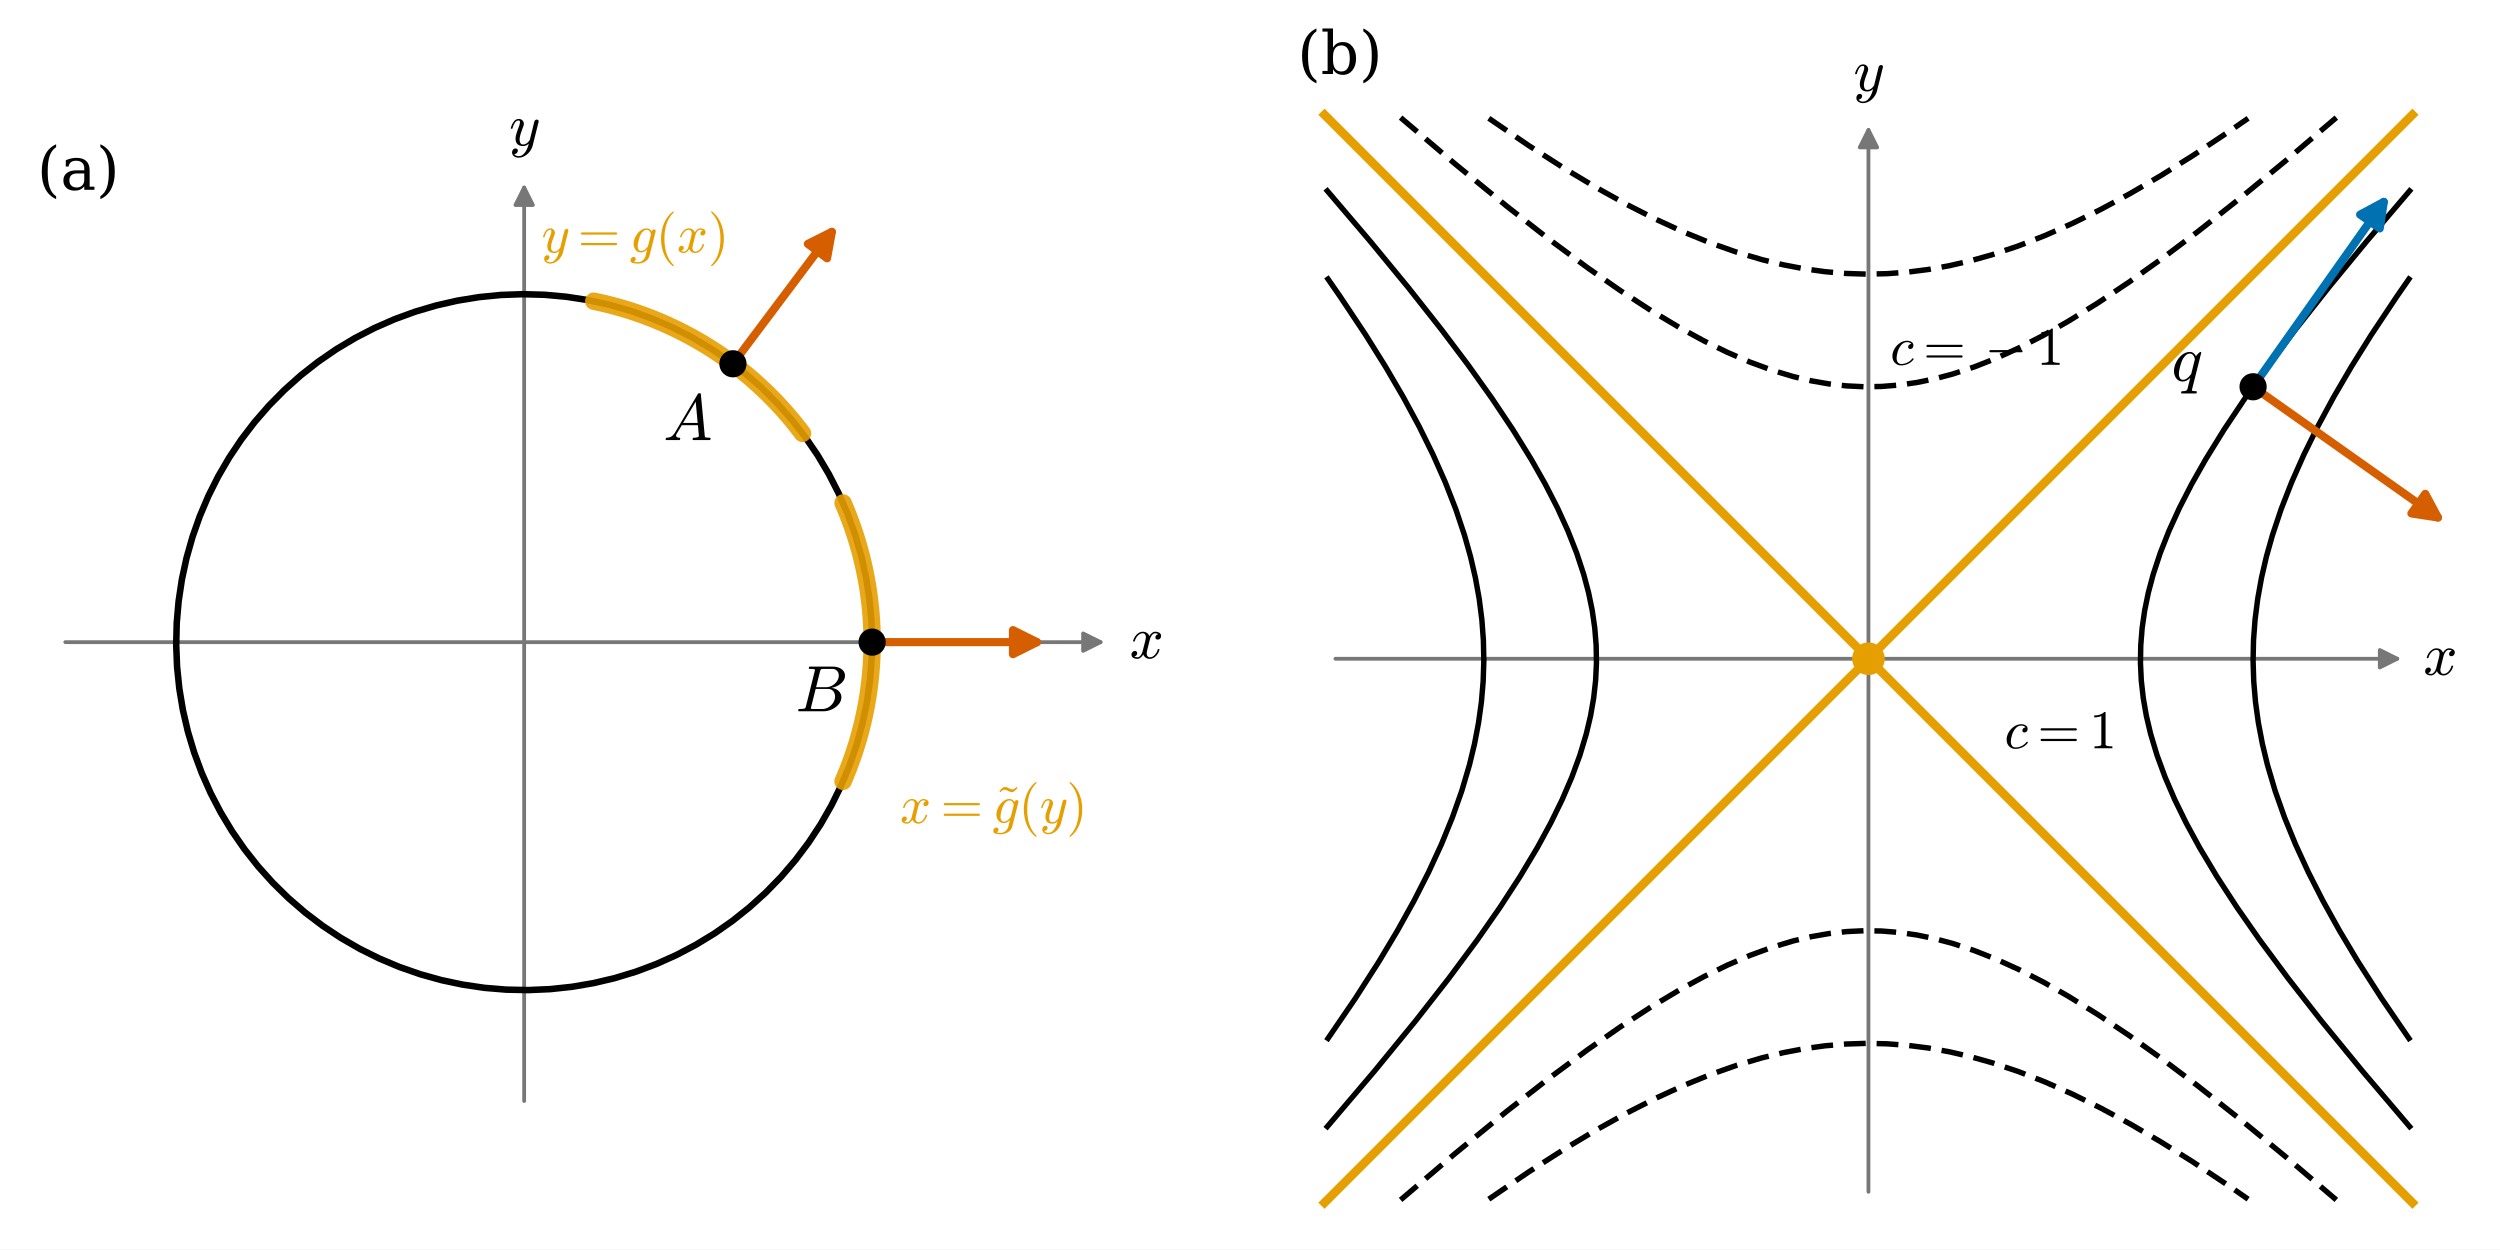
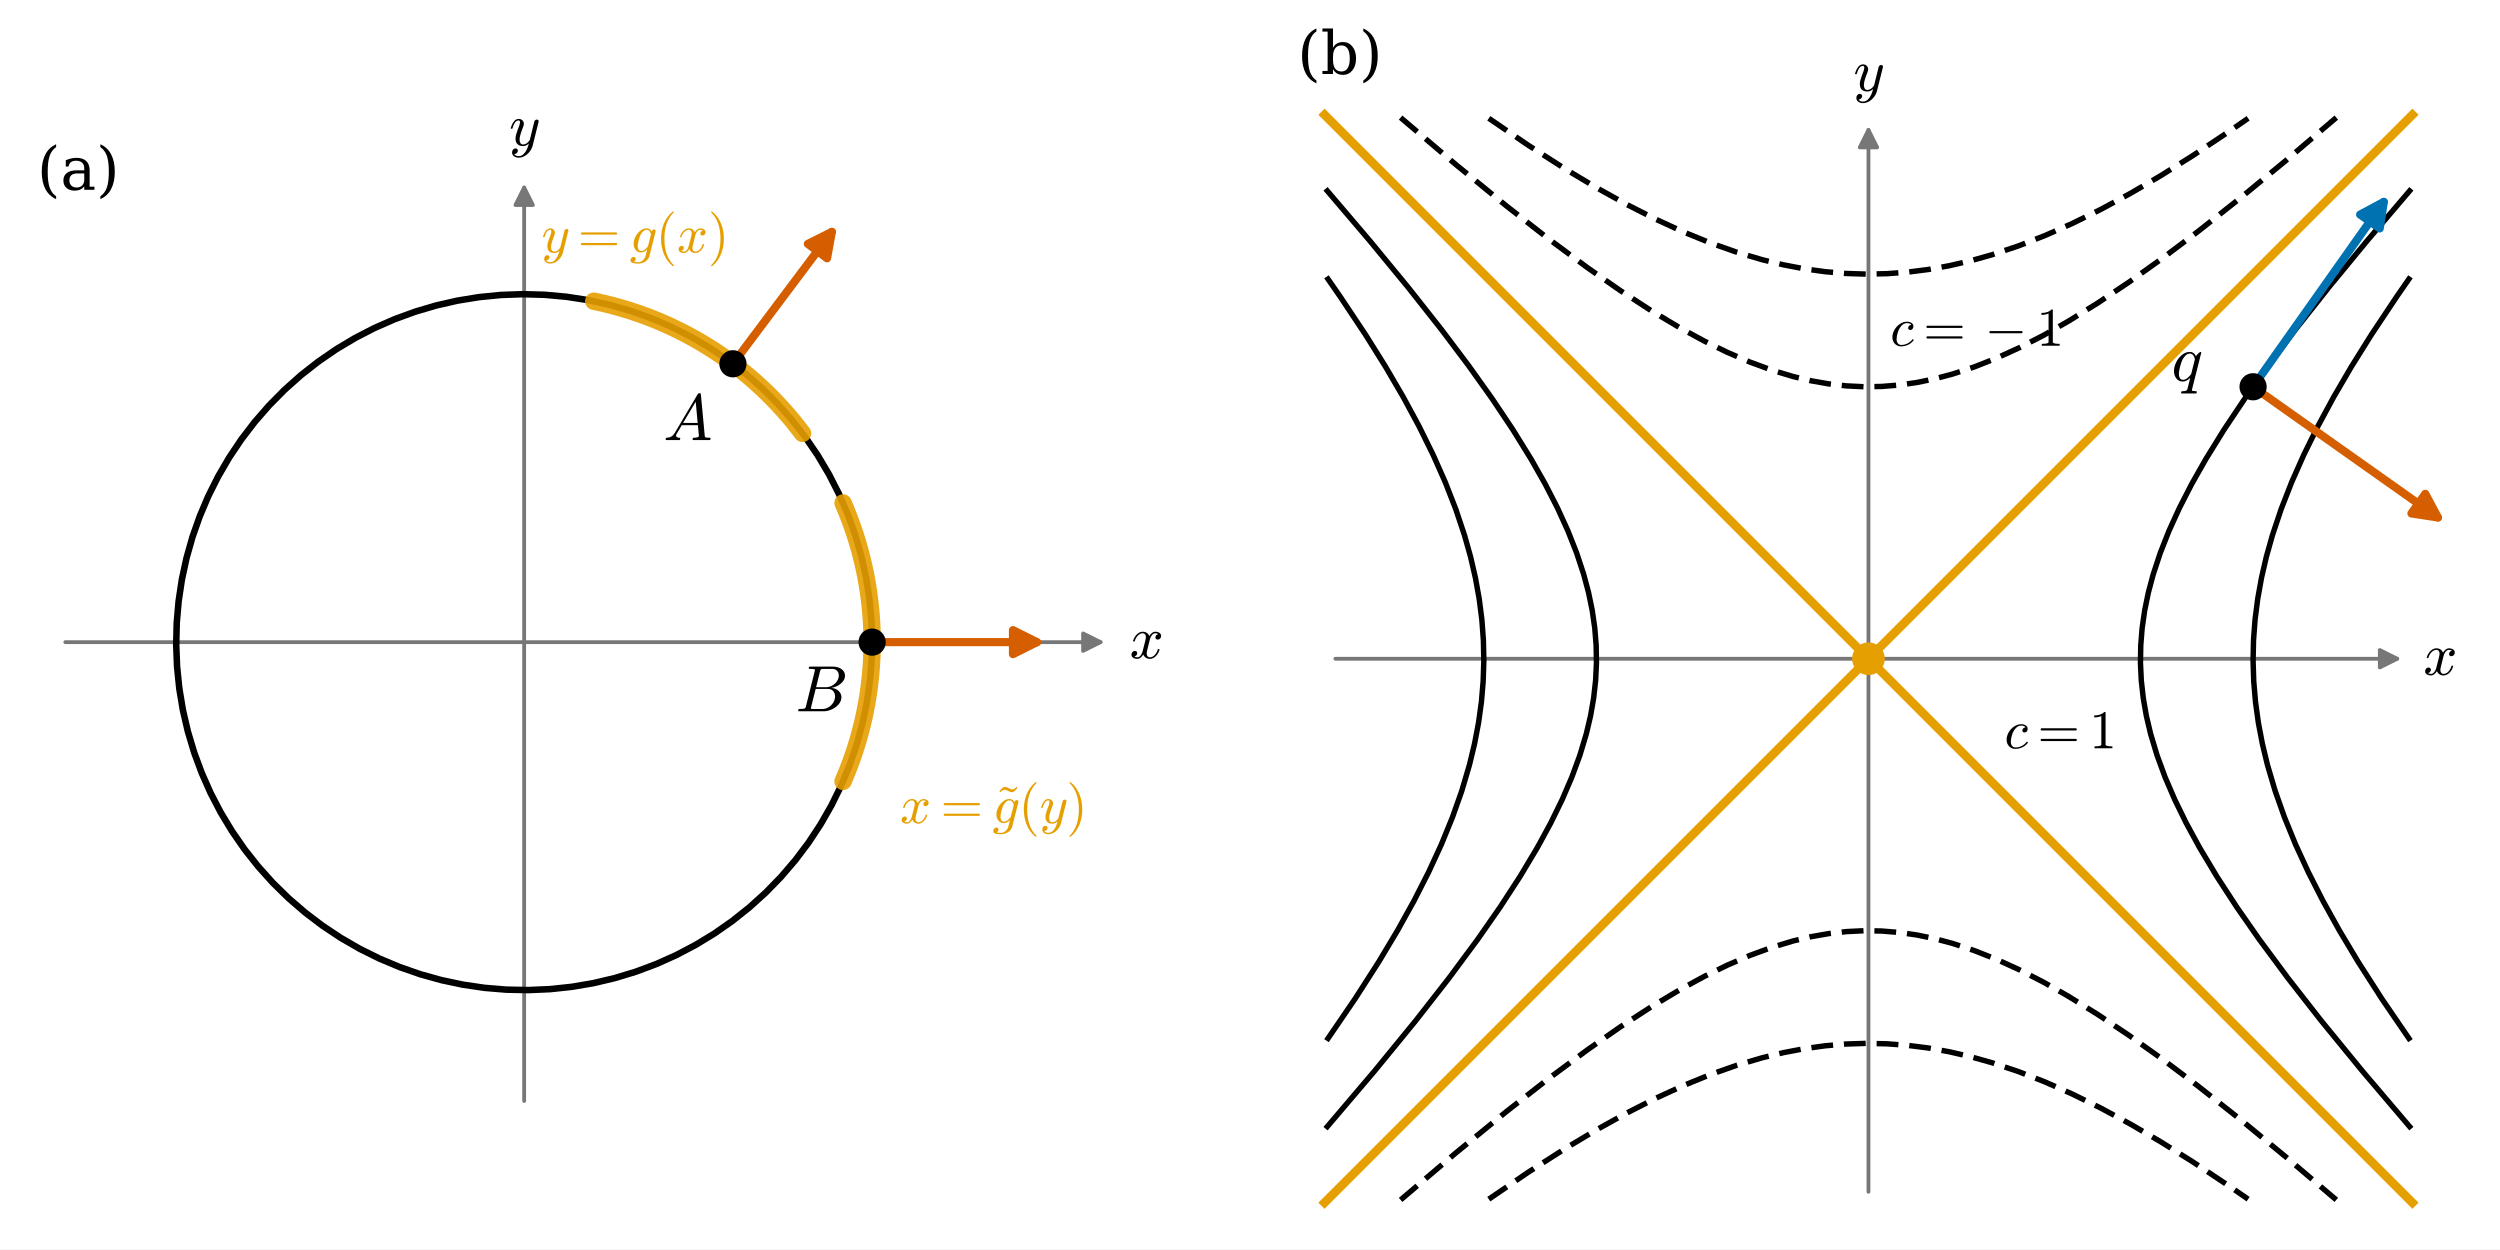
<svg xmlns="http://www.w3.org/2000/svg" xmlns:xlink="http://www.w3.org/1999/xlink" width="458.784pt" height="229.299pt" viewBox="0 0 458.784 229.299" version="1.1">
  <defs>
    <style type="text/css">*{stroke-linejoin: round; stroke-linecap: butt}</style>
  </defs>
  <g id="figure_1">
    <g id="patch_1">
      <path d="M 0 229.299  L 458.784 229.299  L 458.784 0  L 0 0  z " style="fill: #ffffff" />
    </g>
    <g id="axes_1">
      <g id="patch_2">
        <path d="M 11.986 117.842  Q 107.366 117.842 201.964 117.842  " style="fill: none; stroke: #777777; stroke-width: 0.7; stroke-linecap: round" />
        <path d="M 198.764 116.242  L 201.964 117.842  L 198.764 119.442  z " style="fill: #777777; stroke: #777777; stroke-width: 0.7; stroke-linecap: round" />
      </g>
      <g id="patch_3">
        <path d="M 96.19 202.045  Q 96.19 117.841 96.19 34.42  " style="fill: none; stroke: #777777; stroke-width: 0.7; stroke-linecap: round" />
        <path d="M 94.59 37.62  L 96.19 34.42  L 97.79 37.62  z " style="fill: #777777; stroke: #777777; stroke-width: 0.7; stroke-linecap: round" />
      </g>
      <g id="line2d_1">
        <path d="M 160.045 117.842  L 159.919 113.823  L 159.539 109.819  L 158.909 105.847  L 158.029 101.923  L 156.904 98.062  L 155.539 94.279  L 153.938 90.59  L 152.108 87.009  L 150.056 83.55  L 147.791 80.228  L 145.321 77.054  L 142.656 74.042  L 139.807 71.204  L 136.784 68.551  L 133.601 66.094  L 130.269 63.841  L 126.803 61.803  L 123.214 59.987  L 119.519 58.401  L 115.731 57.05  L 111.866 55.941  L 107.938 55.077  L 103.964 54.462  L 99.959 54.098  L 95.939 53.987  L 91.92 54.13  L 87.918 54.525  L 83.948 55.171  L 80.028 56.066  L 76.171 57.206  L 72.394 58.586  L 68.711 60.202  L 65.137 62.046  L 61.687 64.111  L 58.373 66.39  L 55.209 68.872  L 52.208 71.549  L 49.381 74.41  L 46.74 77.442  L 44.295 80.635  L 42.056 83.976  L 40.031 87.45  L 38.229 91.046  L 36.658 94.747  L 35.322 98.541  L 34.228 102.41  L 33.379 106.341  L 32.78 110.318  L 32.432 114.324  L 32.337 118.345  L 32.495 122.363  L 32.906 126.364  L 33.568 130.33  L 34.478 134.248  L 35.633 138.1  L 37.029 141.871  L 38.658 145.548  L 40.517 149.114  L 42.596 152.557  L 44.887 155.862  L 47.382 159.016  L 50.071 162.006  L 52.942 164.822  L 55.985 167.451  L 59.188 169.884  L 62.537 172.11  L 66.02 174.12  L 69.622 175.908  L 73.33 177.465  L 77.128 178.786  L 81.002 179.865  L 84.937 180.698  L 88.916 181.282  L 92.923 181.614  L 96.944 181.693  L 100.962 181.519  L 104.961 181.092  L 108.925 180.415  L 112.838 179.489  L 116.686 178.319  L 120.452 176.909  L 124.122 175.264  L 127.681 173.392  L 131.116 171.3  L 134.411 168.995  L 137.555 166.488  L 140.536 163.787  L 143.34 160.905  L 145.957 157.851  L 148.377 154.639  L 150.59 151.281  L 152.587 147.791  L 154.36 144.181  L 155.903 140.467  L 157.208 136.664  L 158.272 132.785  L 159.09 128.848  L 159.658 124.867  L 159.974 120.858  L 160.045 117.842  L 160.045 117.842  " clip-path="url(#p0000000000)" style="fill: none; stroke: #000000; stroke-width: 1.2; stroke-linecap: square" />
      </g>
      <g id="text_1">
        <g transform="translate(207.2981 120.8774) scale(0.11 -0.11)">
          <defs>
            <path id="Cmmi10-78" d="M 500 184  Q 613 97 819 97  Q 1019 97 1172 289  Q 1325 481 1381 709  L 1672 1844  Q 1741 2153 1741 2266  Q 1741 2425 1652 2544  Q 1563 2663 1403 2663  Q 1200 2663 1022 2536  Q 844 2409 722 2214  Q 600 2019 550 1819  Q 538 1778 500 1778  L 422 1778  Q 372 1778 372 1838  L 372 1856  Q 434 2094 584 2320  Q 734 2547 951 2687  Q 1169 2828 1416 2828  Q 1650 2828 1839 2703  Q 2028 2578 2106 2363  Q 2216 2559 2386 2693  Q 2556 2828 2759 2828  Q 2897 2828 3040 2779  Q 3184 2731 3275 2631  Q 3366 2531 3366 2381  Q 3366 2219 3261 2101  Q 3156 1984 2994 1984  Q 2891 1984 2822 2050  Q 2753 2116 2753 2216  Q 2753 2350 2845 2451  Q 2938 2553 3066 2572  Q 2950 2663 2747 2663  Q 2541 2663 2389 2472  Q 2238 2281 2175 2047  L 1894 916  Q 1825 659 1825 494  Q 1825 331 1917 214  Q 2009 97 2163 97  Q 2463 97 2698 361  Q 2934 625 3009 941  Q 3022 978 3059 978  L 3138 978  Q 3163 978 3178 961  Q 3194 944 3194 922  Q 3194 916 3188 903  Q 3097 522 2806 225  Q 2516 -72 2150 -72  Q 1916 -72 1727 54  Q 1538 181 1459 397  Q 1359 209 1182 68  Q 1006 -72 806 -72  Q 669 -72 523 -23  Q 378 25 287 125  Q 197 225 197 378  Q 197 528 301 651  Q 406 775 563 775  Q 669 775 741 711  Q 813 647 813 544  Q 813 409 723 309  Q 634 209 500 184  z " transform="scale(0.015625)" />
          </defs>
          <use xlink:href="#Cmmi10-78" transform="translate(0 0.8125)" />
        </g>
      </g>
      <g id="text_2">
        <g transform="translate(93.44004 26.77336) scale(0.11 -0.11)">
          <defs>
            <path id="Cmmi10-79" d="M 538 -916  Q 672 -1147 1006 -1147  Q 1309 -1147 1531 -934  Q 1753 -722 1889 -420  Q 2025 -119 2100 197  Q 1816 -72 1484 -72  Q 1231 -72 1053 15  Q 875 103 776 276  Q 678 450 678 697  Q 678 906 734 1126  Q 791 1347 892 1617  Q 994 1888 1069 2088  Q 1153 2322 1153 2472  Q 1153 2663 1013 2663  Q 759 2663 595 2402  Q 431 2141 353 1819  Q 341 1778 300 1778  L 225 1778  Q 172 1778 172 1838  L 172 1856  Q 275 2238 487 2533  Q 700 2828 1025 2828  Q 1253 2828 1411 2678  Q 1569 2528 1569 2297  Q 1569 2178 1516 2047  Q 1488 1969 1388 1706  Q 1288 1444 1234 1272  Q 1181 1100 1147 934  Q 1113 769 1113 603  Q 1113 391 1203 244  Q 1294 97 1491 97  Q 1888 97 2203 581  L 2688 2553  Q 2709 2638 2787 2698  Q 2866 2759 2956 2759  Q 3034 2759 3092 2709  Q 3150 2659 3150 2578  Q 3150 2541 3144 2528  L 2509 -19  Q 2425 -347 2200 -647  Q 1975 -947 1658 -1130  Q 1341 -1313 997 -1313  Q 831 -1313 668 -1248  Q 506 -1184 406 -1056  Q 306 -928 306 -756  Q 306 -581 409 -453  Q 513 -325 684 -325  Q 788 -325 858 -389  Q 928 -453 928 -556  Q 928 -703 818 -812  Q 709 -922 563 -922  Q 556 -919 550 -917  Q 544 -916 538 -916  z " transform="scale(0.015625)" />
          </defs>
          <use xlink:href="#Cmmi10-79" transform="translate(0 0.8125)" />
        </g>
      </g>
      <g id="line2d_2">
        <path d="M 108.961 55.277  L 109.348 55.357  L 109.735 55.44  L 110.122 55.525  L 110.509 55.613  L 110.896 55.703  L 111.283 55.796  L 111.67 55.892  L 112.057 55.99  L 112.444 56.09  L 112.831 56.193  L 113.218 56.299  L 113.605 56.408  L 113.992 56.519  L 114.379 56.632  L 114.766 56.749  L 115.153 56.868  L 115.54 56.989  L 115.927 57.114  L 116.314 57.241  L 116.701 57.371  L 117.088 57.503  L 117.475 57.639  L 117.862 57.777  L 118.249 57.918  L 118.636 58.062  L 119.023 58.209  L 119.41 58.358  L 119.797 58.511  L 120.184 58.666  L 120.571 58.825  L 120.958 58.986  L 121.345 59.15  L 121.732 59.318  L 122.119 59.488  L 122.506 59.662  L 122.893 59.838  L 123.28 60.018  L 123.667 60.201  L 124.054 60.387  L 124.441 60.576  L 124.828 60.769  L 125.215 60.965  L 125.602 61.164  L 125.989 61.366  L 126.376 61.572  L 126.763 61.782  L 127.15 61.994  L 127.537 62.211  L 127.924 62.431  L 128.311 62.654  L 128.698 62.881  L 129.085 63.112  L 129.472 63.346  L 129.859 63.585  L 130.246 63.827  L 130.633 64.073  L 131.02 64.322  L 131.407 64.576  L 131.794 64.834  L 132.181 65.096  L 132.568 65.362  L 132.955 65.633  L 133.342 65.907  L 133.729 66.186  L 134.116 66.47  L 134.503 66.758  L 134.89 67.05  L 135.277 67.348  L 135.664 67.65  L 136.051 67.956  L 136.438 68.268  L 136.825 68.585  L 137.212 68.907  L 137.599 69.234  L 137.986 69.566  L 138.373 69.904  L 138.76 70.247  L 139.147 70.596  L 139.534 70.951  L 139.921 71.312  L 140.308 71.679  L 140.695 72.051  L 141.082 72.431  L 141.469 72.817  L 141.856 73.209  L 142.243 73.609  L 142.63 74.015  L 143.017 74.429  L 143.404 74.85  L 143.791 75.279  L 144.178 75.716  L 144.565 76.161  L 144.952 76.614  L 145.339 77.076  L 145.726 77.547  L 146.113 78.028  L 146.5 78.518  L 146.887 79.018  L 147.274 79.529  " clip-path="url(#p0000000000)" style="fill: none; stroke: #e69f00; stroke-opacity: 0.9; stroke-width: 3.2; stroke-linecap: round" />
      </g>
      <g id="line2d_3">
        <path d="M 154.714 143.384  L 154.937 142.868  L 155.154 142.352  L 155.366 141.836  L 155.572 141.32  L 155.774 140.804  L 155.97 140.288  L 156.161 139.772  L 156.348 139.256  L 156.529 138.74  L 156.705 138.224  L 156.876 137.708  L 157.043 137.192  L 157.205 136.676  L 157.361 136.16  L 157.514 135.644  L 157.661 135.128  L 157.804 134.612  L 157.942 134.096  L 158.075 133.58  L 158.204 133.064  L 158.329 132.548  L 158.449 132.032  L 158.564 131.516  L 158.675 131  L 158.781 130.484  L 158.883 129.968  L 158.981 129.452  L 159.074 128.936  L 159.163 128.42  L 159.248 127.904  L 159.328 127.388  L 159.404 126.872  L 159.475 126.356  L 159.542 125.84  L 159.605 125.324  L 159.664 124.808  L 159.719 124.292  L 159.769 123.776  L 159.815 123.26  L 159.857 122.744  L 159.894 122.228  L 159.928 121.712  L 159.957 121.196  L 159.982 120.68  L 160.003 120.164  L 160.02 119.648  L 160.032 119.132  L 160.041 118.616  L 160.045 118.1  L 160.045 117.584  L 160.041 117.068  L 160.032 116.552  L 160.02 116.036  L 160.003 115.52  L 159.982 115.004  L 159.957 114.488  L 159.928 113.972  L 159.894 113.456  L 159.857 112.94  L 159.815 112.424  L 159.769 111.908  L 159.719 111.392  L 159.664 110.876  L 159.605 110.36  L 159.542 109.844  L 159.475 109.328  L 159.404 108.812  L 159.328 108.296  L 159.248 107.78  L 159.163 107.264  L 159.074 106.748  L 158.981 106.232  L 158.883 105.716  L 158.781 105.2  L 158.675 104.684  L 158.564 104.168  L 158.449 103.652  L 158.329 103.136  L 158.204 102.62  L 158.075 102.104  L 157.942 101.588  L 157.804 101.072  L 157.661 100.556  L 157.514 100.04  L 157.361 99.524  L 157.205 99.008  L 157.043 98.492  L 156.876 97.976  L 156.705 97.46  L 156.529 96.944  L 156.348 96.428  L 156.161 95.912  L 155.97 95.396  L 155.774 94.88  L 155.572 94.364  L 155.366 93.848  L 155.154 93.332  L 154.937 92.816  L 154.714 92.3  " clip-path="url(#p0000000000)" style="fill: none; stroke: #e69f00; stroke-opacity: 0.9; stroke-width: 3.2; stroke-linecap: round" />
      </g>
      <g id="text_3">
        <g transform="translate(121.7321 80.80608) scale(0.12 -0.12)">
          <defs>
            <path id="Cmmi10-41" d="M 288 0  Q 225 0 225 84  Q 250 225 306 225  Q 566 225 755 328  Q 944 431 1081 647  Q 1094 659 1094 659  L 3378 4513  Q 3428 4581 3500 4581  L 3584 4581  Q 3603 4581 3622 4573  Q 3641 4566 3655 4548  Q 3669 4531 3669 4513  L 4056 378  Q 4056 350 4084 294  Q 4147 225 4563 225  Q 4628 225 4628 141  Q 4606 56 4592 28  Q 4578 0 4519 0  L 2919 0  Q 2859 0 2859 84  Q 2894 225 2944 225  Q 3450 225 3481 397  L 3384 1453  L 1806 1453  L 1294 594  Q 1247 525 1247 434  Q 1247 322 1355 273  Q 1463 225 1594 225  Q 1656 225 1656 141  Q 1634 50 1621 25  Q 1609 0 1550 0  L 288 0  z M 1931 1678  L 3359 1678  L 3169 3750  L 1931 1678  z " transform="scale(0.015625)" />
          </defs>
          <use xlink:href="#Cmmi10-41" transform="translate(0 0.421875)" />
        </g>
      </g>
      <g id="text_4">
        <g transform="translate(145.9971 130.6131) scale(0.12 -0.12)">
          <defs>
            <path id="Cmmi10-42" d="M 319 0  Q 256 0 256 84  Q 259 100 268 137  Q 278 175 293 200  Q 309 225 341 225  Q 522 225 656 234  Q 791 244 884 269  Q 959 297 1006 441  L 1881 3956  Q 1894 4019 1894 4044  Q 1894 4113 1819 4122  Q 1697 4147 1356 4147  Q 1294 4147 1294 4231  Q 1297 4247 1306 4286  Q 1316 4325 1333 4348  Q 1350 4372 1375 4372  L 3669 4372  Q 3878 4372 4083 4320  Q 4288 4269 4461 4156  Q 4634 4044 4736 3876  Q 4838 3709 4838 3488  Q 4838 3247 4714 3040  Q 4591 2834 4395 2681  Q 4200 2528 3973 2429  Q 3747 2331 3500 2284  Q 3675 2284 3854 2215  Q 4034 2147 4175 2028  Q 4316 1909 4402 1743  Q 4488 1578 4488 1388  Q 4488 1003 4219 684  Q 3950 366 3542 183  Q 3134 0 2753 0  L 319 0  z M 1497 275  Q 1497 225 1716 225  L 2631 225  Q 2944 225 3231 398  Q 3519 572 3692 859  Q 3866 1147 3866 1459  Q 3866 1650 3786 1820  Q 3706 1991 3556 2089  Q 3406 2188 3213 2188  L 1966 2188  L 1522 416  Q 1497 328 1497 275  z M 2009 2356  L 2981 2356  Q 3288 2356 3577 2512  Q 3866 2669 4048 2937  Q 4231 3206 4231 3506  Q 4231 3784 4057 3965  Q 3884 4147 3609 4147  L 2731 4147  Q 2559 4147 2500 4115  Q 2441 4084 2400 3928  L 2009 2356  z " transform="scale(0.015625)" />
          </defs>
          <use xlink:href="#Cmmi10-42" transform="translate(0 0.6875)" />
        </g>
      </g>
      <g id="text_5">
        <g style="fill: #e69f00" transform="translate(99.38281 46.32427) scale(0.1 -0.1)">
          <defs>
            <path id="Cmr10-3d" d="M 481 850  Q 428 850 393 890  Q 359 931 359 978  Q 359 1031 393 1068  Q 428 1106 481 1106  L 4500 1106  Q 4547 1106 4581 1068  Q 4616 1031 4616 978  Q 4616 931 4581 890  Q 4547 850 4500 850  L 481 850  z M 481 2094  Q 428 2094 393 2131  Q 359 2169 359 2222  Q 359 2269 393 2309  Q 428 2350 481 2350  L 4500 2350  Q 4547 2350 4581 2309  Q 4616 2269 4616 2222  Q 4616 2169 4581 2131  Q 4547 2094 4500 2094  L 481 2094  z " transform="scale(0.015625)" />
            <path id="Cmmi10-67" d="M 91 -916  Q 91 -759 198 -642  Q 306 -525 459 -525  Q 563 -525 633 -589  Q 703 -653 703 -756  Q 703 -872 637 -964  Q 572 -1056 469 -1094  Q 641 -1147 1006 -1147  Q 1300 -1147 1544 -920  Q 1788 -694 1863 -397  L 2047 353  Q 1700 0 1325 0  Q 1050 0 854 140  Q 659 281 556 515  Q 453 750 453 1013  Q 453 1306 573 1628  Q 694 1950 911 2225  Q 1128 2500 1409 2664  Q 1691 2828 2003 2828  Q 2191 2828 2341 2725  Q 2491 2622 2578 2450  Q 2641 2700 2853 2700  Q 2934 2700 2990 2651  Q 3047 2603 3047 2522  Q 3047 2503 3045 2493  Q 3044 2484 3041 2472  L 2309 -434  Q 2259 -634 2125 -800  Q 1991 -966 1809 -1077  Q 1628 -1188 1412 -1250  Q 1197 -1313 997 -1313  Q 631 -1313 361 -1242  Q 91 -1172 91 -916  z M 1338 166  Q 1747 166 2144 728  L 2497 2125  Q 2453 2347 2322 2505  Q 2191 2663 1991 2663  Q 1778 2663 1589 2489  Q 1400 2316 1275 2075  Q 1156 1844 1045 1411  Q 934 978 934 728  Q 934 509 1034 337  Q 1134 166 1338 166  z " transform="scale(0.015625)" />
            <path id="Cmr10-28" d="M 1984 -1588  Q 1628 -1306 1370 -942  Q 1113 -578 948 -165  Q 784 247 703 697  Q 622 1147 622 1600  Q 622 2059 703 2509  Q 784 2959 951 3375  Q 1119 3791 1378 4153  Q 1638 4516 1984 4788  Q 1984 4800 2016 4800  L 2075 4800  Q 2094 4800 2109 4783  Q 2125 4766 2125 4744  Q 2125 4716 2113 4703  Q 1800 4397 1592 4047  Q 1384 3697 1257 3301  Q 1131 2906 1075 2482  Q 1019 2059 1019 1600  Q 1019 -434 2106 -1491  Q 2125 -1509 2125 -1544  Q 2125 -1559 2108 -1579  Q 2091 -1600 2075 -1600  L 2016 -1600  Q 1984 -1600 1984 -1588  z " transform="scale(0.015625)" />
            <path id="Cmr10-29" d="M 416 -1600  Q 359 -1600 359 -1544  Q 359 -1516 372 -1503  Q 1466 -434 1466 1600  Q 1466 3634 384 4691  Q 359 4706 359 4744  Q 359 4766 376 4783  Q 394 4800 416 4800  L 475 4800  Q 494 4800 506 4788  Q 966 4425 1272 3906  Q 1578 3388 1720 2800  Q 1863 2213 1863 1600  Q 1863 1147 1786 708  Q 1709 269 1542 -157  Q 1375 -584 1119 -945  Q 863 -1306 506 -1588  Q 494 -1600 475 -1600  L 416 -1600  z " transform="scale(0.015625)" />
          </defs>
          <use xlink:href="#Cmmi10-79" />
          <use xlink:href="#Cmr10-3d" transform="translate(66.58203 0)" />
          <use xlink:href="#Cmmi10-67" transform="translate(161.8262 0)" />
          <use xlink:href="#Cmr10-28" transform="translate(209.5312 0)" />
          <use xlink:href="#Cmmi10-78" transform="translate(248.3496 0)" />
          <use xlink:href="#Cmr10-29" transform="translate(305.4297 0)" />
        </g>
      </g>
      <g id="text_6">
        <g style="fill: #e69f00" transform="translate(165.1537 151.0468) scale(0.1 -0.1)">
          <defs>
            <path id="Cmr10-7e" d="M 531 3769  L 716 3988  Q 966 4275 1216 4275  Q 1338 4275 1483 4203  Q 1628 4131 1773 4059  Q 1919 3988 2041 3988  Q 2297 3988 2534 4275  L 2663 4166  L 2478 3950  Q 2225 3659 1978 3659  Q 1856 3659 1711 3732  Q 1566 3806 1420 3878  Q 1275 3950 1153 3950  Q 897 3950 659 3659  L 531 3769  z " transform="scale(0.015625)" />
          </defs>
          <use xlink:href="#Cmmi10-78" />
          <use xlink:href="#Cmr10-3d" transform="translate(74.63867 0)" />
          <use xlink:href="#Cmr10-7e" transform="translate(174.1328 -0.484375)" />
          <use xlink:href="#Cmmi10-67" transform="translate(169.8828 0)" />
          <use xlink:href="#Cmr10-28" transform="translate(217.5879 0)" />
          <use xlink:href="#Cmmi10-79" transform="translate(256.4062 0)" />
          <use xlink:href="#Cmr10-29" transform="translate(305.4297 0)" />
        </g>
      </g>
      <g id="text_7">
        <g transform="translate(6.79276 34.83033) scale(0.11 -0.11)">
          <defs>
            <path id="DejaVuSerif-28" d="M 2041 -997  Q 1281 -656 893 83  Q 506 822 506 1931  Q 506 3044 893 3783  Q 1281 4522 2041 4863  L 2041 4556  Q 1559 4225 1350 3623  Q 1141 3022 1141 1931  Q 1141 844 1350 242  Q 1559 -359 2041 -691  L 2041 -997  z " transform="scale(0.015625)" />
            <path id="DejaVuSerif-61" d="M 2547 1044  L 2547 1747  L 1806 1747  Q 1378 1747 1168 1562  Q 959 1378 959 997  Q 959 650 1171 447  Q 1384 244 1747 244  Q 2106 244 2326 466  Q 2547 688 2547 1044  z M 3122 2075  L 3122 331  L 3634 331  L 3634 0  L 2547 0  L 2547 359  Q 2356 128 2106 18  Q 1856 -91 1522 -91  Q 969 -91 644 203  Q 319 497 319 997  Q 319 1513 691 1797  Q 1063 2081 1741 2081  L 2547 2081  L 2547 2309  Q 2547 2688 2317 2895  Q 2088 3103 1672 3103  Q 1328 3103 1125 2947  Q 922 2791 872 2484  L 575 2484  L 575 3156  Q 875 3284 1158 3348  Q 1441 3413 1709 3413  Q 2400 3413 2761 3070  Q 3122 2728 3122 2075  z " transform="scale(0.015625)" />
            <path id="DejaVuSerif-29" d="M 453 -997  L 453 -691  Q 934 -359 1145 242  Q 1356 844 1356 1931  Q 1356 3022 1145 3623  Q 934 4225 453 4556  L 453 4863  Q 1216 4522 1603 3783  Q 1991 3044 1991 1931  Q 1991 822 1603 83  Q 1216 -656 453 -997  z " transform="scale(0.015625)" />
          </defs>
          <use xlink:href="#DejaVuSerif-28" />
          <use xlink:href="#DejaVuSerif-61" x="39.014" />
          <use xlink:href="#DejaVuSerif-29" x="98.633" />
        </g>
      </g>
      <g id="patch_4">
        <path d="M 134.503 66.758  Q 144.081 53.987 152.653 42.557  " style="fill: none; stroke: #d55e00; stroke-width: 1.5; stroke-linecap: round" />
        <path d="M 148.253 44.757  L 152.653 42.557  L 151.773 47.397  z " style="fill: #d55e00; stroke: #d55e00; stroke-width: 1.5; stroke-linecap: round" />
      </g>
      <g id="patch_5">
        <path d="M 160.045 117.842  Q 176.009 117.842 190.296 117.842  " style="fill: none; stroke: #d55e00; stroke-width: 1.5; stroke-linecap: round" />
        <path d="M 185.896 115.642  L 190.296 117.842  L 185.896 120.042  z " style="fill: #d55e00; stroke: #d55e00; stroke-width: 1.5; stroke-linecap: round" />
      </g>
      <g id="line2d_4">
        <defs>
          <path id="m0000000001" d="M 0 2  C 0.53 2 1.039 1.789 1.414 1.414  C 1.789 1.039 2 0.53 2 0  C 2 -0.53 1.789 -1.039 1.414 -1.414  C 1.039 -1.789 0.53 -2 0 -2  C -0.53 -2 -1.039 -1.789 -1.414 -1.414  C -1.789 -1.039 -2 -0.53 -2 0  C -2 0.53 -1.789 1.039 -1.414 1.414  C -1.039 1.789 -0.53 2 0 2  z " style="stroke: #000000" />
        </defs>
        <g clip-path="url(#p0000000000)">
          <use xlink:href="#m0000000001" x="134.503" y="66.758" style="stroke: #000000" />
        </g>
      </g>
      <g id="line2d_5">
        <g clip-path="url(#p0000000000)">
          <use xlink:href="#m0000000001" x="160.045" y="117.842" style="stroke: #000000" />
        </g>
      </g>
    </g>
    <g id="axes_2">
      <g id="patch_6">
        <path d="M 245.069 120.888  Q 342.888 120.888 439.925 120.888  " style="fill: none; stroke: #777777; stroke-width: 0.7; stroke-linecap: round" />
        <path d="M 436.725 119.288  L 439.925 120.888  L 436.725 122.488  z " style="fill: #777777; stroke: #777777; stroke-width: 0.7; stroke-linecap: round" />
      </g>
      <g id="patch_7">
        <path d="M 342.887 218.706  Q 342.887 120.887 342.887 23.85  " style="fill: none; stroke: #777777; stroke-width: 0.7; stroke-linecap: round" />
        <path d="M 341.287 27.05  L 342.887 23.85  L 344.487 27.05  z " style="fill: #777777; stroke: #777777; stroke-width: 0.7; stroke-linecap: round" />
      </g>
      <g id="line2d_6">
        <path d="M 273.212 21.709  L 280.454 26.655  L 287.345 31.072  L 293.002 34.456  L 298.453 37.483  L 303.721 40.166  L 308.827 42.517  L 313.793 44.544  L 318.638 46.256  L 323.384 47.66  L 327.277 48.599  L 331.124 49.332  L 334.938 49.859  L 338.73 50.183  L 342.509 50.304  L 346.288 50.223  L 350.076 49.94  L 353.884 49.453  L 357.724 48.762  L 361.607 47.865  L 365.543 46.758  L 370.354 45.149  L 375.277 43.228  L 380.334 40.986  L 385.546 38.415  L 390.933 35.504  L 396.519 32.241  L 402.326 28.611  L 409.412 23.895  L 412.561 21.709  L 412.561 21.709  " clip-path="url(#p0000000002)" style="fill: none; stroke-dasharray: 4,2; stroke-dashoffset: 0; stroke: #000000" />
      </g>
      <g id="line2d_7">
        <path d="M 273.212 220.067  L 280.454 215.121  L 287.345 210.704  L 293.002 207.32  L 298.453 204.293  L 303.721 201.61  L 308.827 199.259  L 313.793 197.232  L 318.638 195.52  L 323.384 194.116  L 327.277 193.177  L 331.124 192.445  L 334.938 191.917  L 338.73 191.594  L 342.509 191.472  L 346.288 191.553  L 350.076 191.836  L 353.884 192.323  L 357.724 193.014  L 361.607 193.912  L 365.543 195.018  L 370.354 196.627  L 375.277 198.548  L 380.334 200.79  L 385.546 203.361  L 390.933 206.272  L 396.519 209.536  L 402.326 213.165  L 409.412 217.881  L 412.561 220.067  L 412.561 220.067  " clip-path="url(#p0000000002)" style="fill: none; stroke-dasharray: 4,2; stroke-dashoffset: 0; stroke: #000000" />
      </g>
      <g id="line2d_8">
        <path d="M 257.03 21.579  L 267.187 30.215  L 276.475 37.813  L 284.181 43.834  L 291.342 49.14  L 297.304 53.295  L 302.931 56.955  L 308.265 60.145  L 312.723 62.571  L 317.011 64.669  L 321.154 66.452  L 325.175 67.929  L 329.096 69.108  L 332.395 69.887  L 335.651 70.456  L 338.876 70.817  L 342.086 70.972  L 345.292 70.92  L 348.507 70.663  L 351.746 70.198  L 355.022 69.524  L 358.347 68.639  L 362.309 67.332  L 366.379 65.726  L 370.582 63.809  L 374.94 61.572  L 379.477 59.002  L 384.917 55.639  L 390.664 51.796  L 396.762 47.447  L 403.255 42.56  L 411.092 36.372  L 419.562 29.4  L 428.744 21.579  L 428.744 21.579  " clip-path="url(#p0000000002)" style="fill: none; stroke-dasharray: 4,2; stroke-dashoffset: 0; stroke: #000000" />
      </g>
      <g id="line2d_9">
        <path d="M 257.03 220.198  L 267.187 211.561  L 276.475 203.963  L 284.181 197.942  L 291.342 192.637  L 297.304 188.481  L 302.931 184.821  L 308.265 181.631  L 312.723 179.205  L 317.011 177.107  L 321.154 175.324  L 325.175 173.848  L 329.096 172.668  L 332.395 171.889  L 335.651 171.32  L 338.876 170.959  L 342.086 170.804  L 345.292 170.856  L 348.507 171.113  L 351.746 171.578  L 355.022 172.252  L 358.347 173.138  L 362.309 174.444  L 366.379 176.05  L 370.582 177.967  L 374.94 180.204  L 379.477 182.774  L 384.917 186.138  L 390.664 189.98  L 396.762 194.329  L 403.255 199.217  L 411.092 205.404  L 419.562 212.376  L 428.744 220.198  L 428.744 220.198  " clip-path="url(#p0000000002)" style="fill: none; stroke-dasharray: 4,2; stroke-dashoffset: 0; stroke: #000000" />
      </g>
      <g id="line2d_10">
        <path d="M 442.196 206.745  L 433.559 196.588  L 425.962 187.3  L 419.941 179.594  L 414.635 172.433  L 410.48 166.471  L 406.82 160.844  L 403.63 155.51  L 401.204 151.052  L 399.106 146.764  L 397.323 142.621  L 395.846 138.6  L 394.667 134.679  L 393.888 131.38  L 393.319 128.124  L 392.958 124.899  L 392.803 121.689  L 392.855 118.483  L 393.112 115.268  L 393.577 112.029  L 394.251 108.753  L 395.136 105.428  L 396.442 101.466  L 398.049 97.396  L 399.966 93.193  L 402.203 88.835  L 404.773 84.298  L 408.136 78.858  L 411.979 73.111  L 416.328 67.013  L 421.215 60.52  L 427.403 52.683  L 434.375 44.213  L 442.196 35.031  L 442.196 35.031  " clip-path="url(#p0000000002)" style="fill: none; stroke: #000000; stroke-linecap: square" />
      </g>
      <g id="line2d_11">
        <path d="M 243.577 206.745  L 252.214 196.588  L 259.812 187.3  L 265.833 179.594  L 271.138 172.433  L 275.294 166.471  L 278.954 160.844  L 282.144 155.51  L 284.57 151.052  L 286.668 146.764  L 288.451 142.621  L 289.927 138.6  L 291.107 134.679  L 291.886 131.38  L 292.455 128.124  L 292.816 124.899  L 292.971 121.689  L 292.919 118.483  L 292.662 115.268  L 292.197 112.029  L 291.523 108.753  L 290.637 105.428  L 289.331 101.466  L 287.725 97.396  L 285.808 93.193  L 283.571 88.835  L 281.001 84.298  L 277.637 78.858  L 273.795 73.111  L 269.446 67.013  L 264.558 60.52  L 258.371 52.683  L 251.399 44.213  L 243.577 35.031  L 243.577 35.031  " clip-path="url(#p0000000002)" style="fill: none; stroke: #000000; stroke-linecap: square" />
      </g>
      <g id="line2d_12">
        <path d="M 442.066 190.562  L 437.12 183.321  L 432.703 176.43  L 429.319 170.773  L 426.292 165.322  L 423.609 160.054  L 421.258 154.948  L 419.231 149.982  L 417.519 145.137  L 416.115 140.391  L 415.176 136.498  L 414.443 132.651  L 413.916 128.837  L 413.592 125.045  L 413.471 121.266  L 413.552 117.487  L 413.835 113.699  L 414.322 109.891  L 415.013 106.051  L 415.91 102.168  L 417.017 98.232  L 418.626 93.421  L 420.547 88.498  L 422.789 83.441  L 425.36 78.229  L 428.271 72.842  L 431.534 67.256  L 435.164 61.449  L 439.88 54.363  L 442.066 51.214  L 442.066 51.214  " clip-path="url(#p0000000002)" style="fill: none; stroke: #000000; stroke-linecap: square" />
      </g>
      <g id="line2d_13">
        <path d="M 243.708 190.562  L 248.654 183.321  L 253.071 176.43  L 256.455 170.773  L 259.482 165.322  L 262.165 160.054  L 264.516 154.948  L 266.543 149.982  L 268.255 145.137  L 269.659 140.391  L 270.598 136.498  L 271.33 132.651  L 271.858 128.837  L 272.181 125.045  L 272.303 121.266  L 272.222 117.487  L 271.939 113.699  L 271.452 109.891  L 270.761 106.051  L 269.863 102.168  L 268.757 98.232  L 267.148 93.421  L 265.227 88.498  L 262.985 83.441  L 260.414 78.229  L 257.503 72.842  L 254.239 67.256  L 250.61 61.449  L 245.894 54.363  L 243.708 51.214  L 243.708 51.214  " clip-path="url(#p0000000002)" style="fill: none; stroke: #000000; stroke-linecap: square" />
      </g>
      <g id="text_8">
        <g transform="translate(444.7029 123.9234) scale(0.11 -0.11)">
          <use xlink:href="#Cmmi10-78" transform="translate(0 0.8125)" />
        </g>
      </g>
      <g id="text_9">
        <g transform="translate(340.1369 16.76204) scale(0.11 -0.11)">
          <use xlink:href="#Cmmi10-79" transform="translate(0 0.8125)" />
        </g>
      </g>
      <g id="line2d_14">
        <path d="M 243.067 220.708  L 265.249 198.526  L 287.432 176.343  L 309.614 154.161  L 331.796 131.979  L 353.978 109.797  L 376.16 87.615  L 398.342 65.433  L 420.524 43.251  L 442.707 21.068  " clip-path="url(#p0000000002)" style="fill: none; stroke: #e69f00; stroke-width: 1.6; stroke-linecap: square" />
      </g>
      <g id="line2d_15">
        <path d="M 243.067 21.068  L 265.249 43.251  L 287.432 65.433  L 309.614 87.615  L 331.796 109.797  L 353.978 131.979  L 376.16 154.161  L 398.342 176.343  L 420.524 198.526  L 442.707 220.708  " clip-path="url(#p0000000002)" style="fill: none; stroke: #e69f00; stroke-width: 1.6; stroke-linecap: square" />
      </g>
      <g id="text_10">
        <g transform="translate(398.4971 69.98005) scale(0.12 -0.12)">
          <defs>
            <path id="Cmmi10-71" d="M 941 -1159  Q 963 -1019 1025 -1019  Q 1256 -1019 1389 -981  Q 1522 -944 1563 -800  L 1838 288  Q 1472 -72 1106 -72  Q 703 -72 473 233  Q 244 538 244 953  Q 244 1363 455 1803  Q 666 2244 1027 2536  Q 1388 2828 1806 2828  Q 2000 2828 2156 2712  Q 2313 2597 2394 2406  Q 2431 2481 2601 2654  Q 2772 2828 2841 2828  Q 2913 2828 2913 2747  L 2016 -825  Q 2000 -919 1997 -934  Q 1997 -1019 2419 -1019  Q 2450 -1019 2467 -1044  Q 2484 -1069 2484 -1100  Q 2463 -1184 2448 -1212  Q 2434 -1241 2375 -1241  L 1006 -1241  Q 941 -1241 941 -1159  z M 1119 97  Q 1344 97 1558 267  Q 1772 438 1931 672  L 2291 2113  Q 2253 2338 2126 2500  Q 2000 2663 1791 2663  Q 1575 2663 1389 2486  Q 1203 2309 1075 2069  Q 950 1813 836 1366  Q 722 919 722 672  Q 722 450 817 273  Q 913 97 1119 97  z " transform="scale(0.015625)" />
          </defs>
          <use xlink:href="#Cmmi10-71" transform="translate(0 0.8125)" />
        </g>
      </g>
      <g id="text_11">
        <g transform="translate(367.8418 137.3583) scale(0.1 -0.1)">
          <defs>
            <path id="Cmmi10-63" d="M 750 763  Q 750 484 892 290  Q 1034 97 1300 97  Q 1681 97 2032 272  Q 2384 447 2606 756  Q 2625 775 2656 775  Q 2688 775 2720 739  Q 2753 703 2753 672  Q 2753 647 2741 634  Q 2506 306 2109 117  Q 1713 -72 1288 -72  Q 981 -72 747 73  Q 513 219 384 462  Q 256 706 256 1013  Q 256 1444 497 1869  Q 738 2294 1138 2561  Q 1538 2828 1978 2828  Q 2266 2828 2495 2689  Q 2725 2550 2725 2278  Q 2725 2103 2623 1979  Q 2522 1856 2350 1856  Q 2247 1856 2176 1920  Q 2106 1984 2106 2088  Q 2106 2238 2215 2344  Q 2325 2450 2472 2450  L 2484 2450  Q 2409 2559 2267 2611  Q 2125 2663 1972 2663  Q 1597 2663 1315 2342  Q 1034 2022 892 1576  Q 750 1131 750 763  z " transform="scale(0.015625)" />
            <path id="Cmr10-31" d="M 594 0  L 594 225  Q 1394 225 1394 428  L 1394 3788  Q 1063 3628 556 3628  L 556 3853  Q 1341 3853 1741 4263  L 1831 4263  Q 1853 4263 1873 4245  Q 1894 4228 1894 4206  L 1894 428  Q 1894 225 2694 225  L 2694 0  L 594 0  z " transform="scale(0.015625)" />
          </defs>
          <use xlink:href="#Cmmi10-63" transform="translate(0 0.390625)" />
          <use xlink:href="#Cmr10-3d" transform="translate(60.77148 0.390625)" />
          <use xlink:href="#Cmr10-31" transform="translate(156.0156 0.390625)" />
        </g>
      </g>
      <g id="text_12">
-         <g transform="translate(346.8797 66.98546) scale(0.1 -0.1)">
+         <g transform="translate(346.8797 63.49178) scale(0.1 -0.1)">
          <defs>
            <path id="Cmsy10-a1" d="M 653 1472  Q 600 1472 565 1512  Q 531 1553 531 1600  Q 531 1647 565 1687  Q 600 1728 653 1728  L 4325 1728  Q 4375 1728 4408 1687  Q 4441 1647 4441 1600  Q 4441 1553 4408 1512  Q 4375 1472 4325 1472  L 653 1472  z " transform="scale(0.015625)" />
          </defs>
          <use xlink:href="#Cmmi10-63" transform="translate(0 0.390625)" />
          <use xlink:href="#Cmr10-3d" transform="translate(60.77148 0.390625)" />
          <use xlink:href="#Cmsy10-a1" transform="translate(173.5742 0.390625)" />
          <use xlink:href="#Cmr10-31" transform="translate(268.8184 0.390625)" />
        </g>
      </g>
      <g id="text_13">
        <g transform="translate(238.0763 13.58196) scale(0.11 -0.11)">
          <defs>
            <path id="DejaVuSerif-62" d="M 738 331  L 738 4531  L 184 4531  L 184 4863  L 1313 4863  L 1313 2803  Q 1481 3116 1742 3264  Q 2003 3413 2388 3413  Q 3000 3413 3387 2928  Q 3775 2444 3775 1663  Q 3775 881 3387 395  Q 3000 -91 2388 -91  Q 2003 -91 1742 57  Q 1481 206 1313 519  L 1313 0  L 184 0  L 184 331  L 738 331  z M 1313 1497  Q 1313 897 1542 583  Q 1772 269 2209 269  Q 2650 269 2876 622  Q 3103 975 3103 1663  Q 3103 2353 2876 2703  Q 2650 3053 2209 3053  Q 1772 3053 1542 2737  Q 1313 2422 1313 1825  L 1313 1497  z " transform="scale(0.015625)" />
          </defs>
          <use xlink:href="#DejaVuSerif-28" />
          <use xlink:href="#DejaVuSerif-62" x="39.014" />
          <use xlink:href="#DejaVuSerif-29" x="103.027" />
        </g>
      </g>
      <g id="patch_8">
        <path d="M 413.47 70.978  Q 431.116 83.456 447.392 94.965  " style="fill: none; stroke: #d55e00; stroke-width: 1.5; stroke-linecap: round" />
        <path d="M 445.07 90.628  L 447.392 94.965  L 442.53 94.221  z " style="fill: #d55e00; stroke: #d55e00; stroke-width: 1.5; stroke-linecap: round" />
      </g>
      <g id="patch_9">
        <path d="M 413.47 70.978  Q 425.948 53.332 437.457 37.056  " style="fill: none; stroke: #0072b2; stroke-width: 1.5; stroke-linecap: round" />
        <path d="M 433.12 39.378  L 437.457 37.056  L 436.713 41.919  z " style="fill: #0072b2; stroke: #0072b2; stroke-width: 1.5; stroke-linecap: round" />
      </g>
      <g id="line2d_16">
        <defs>
          <path id="m0000000003" d="M 0 2.5  C 0.663 2.5 1.299 2.237 1.768 1.768  C 2.237 1.299 2.5 0.663 2.5 0  C 2.5 -0.663 2.237 -1.299 1.768 -1.768  C 1.299 -2.237 0.663 -2.5 0 -2.5  C -0.663 -2.5 -1.299 -2.237 -1.768 -1.768  C -2.237 -1.299 -2.5 -0.663 -2.5 0  C -2.5 0.663 -2.237 1.299 -1.768 1.768  C -1.299 2.237 -0.663 2.5 0 2.5  z " style="stroke: #e69f00" />
        </defs>
        <g clip-path="url(#p0000000002)">
          <use xlink:href="#m0000000003" x="342.887" y="120.888" style="fill: #e69f00; stroke: #e69f00" />
        </g>
      </g>
      <g id="line2d_17">
        <g clip-path="url(#p0000000002)">
          <use xlink:href="#m0000000001" x="413.47" y="70.978" style="stroke: #000000" />
        </g>
      </g>
    </g>
  </g>
  <defs>
    <clipPath id="p0000000000">
      <rect x="3.6" y="25.252" width="217.108" height="178.795" />
    </clipPath>
    <clipPath id="p0000000002">
      <rect x="238.076" y="3.6" width="217.108" height="222.099" />
    </clipPath>
  </defs>
</svg>
